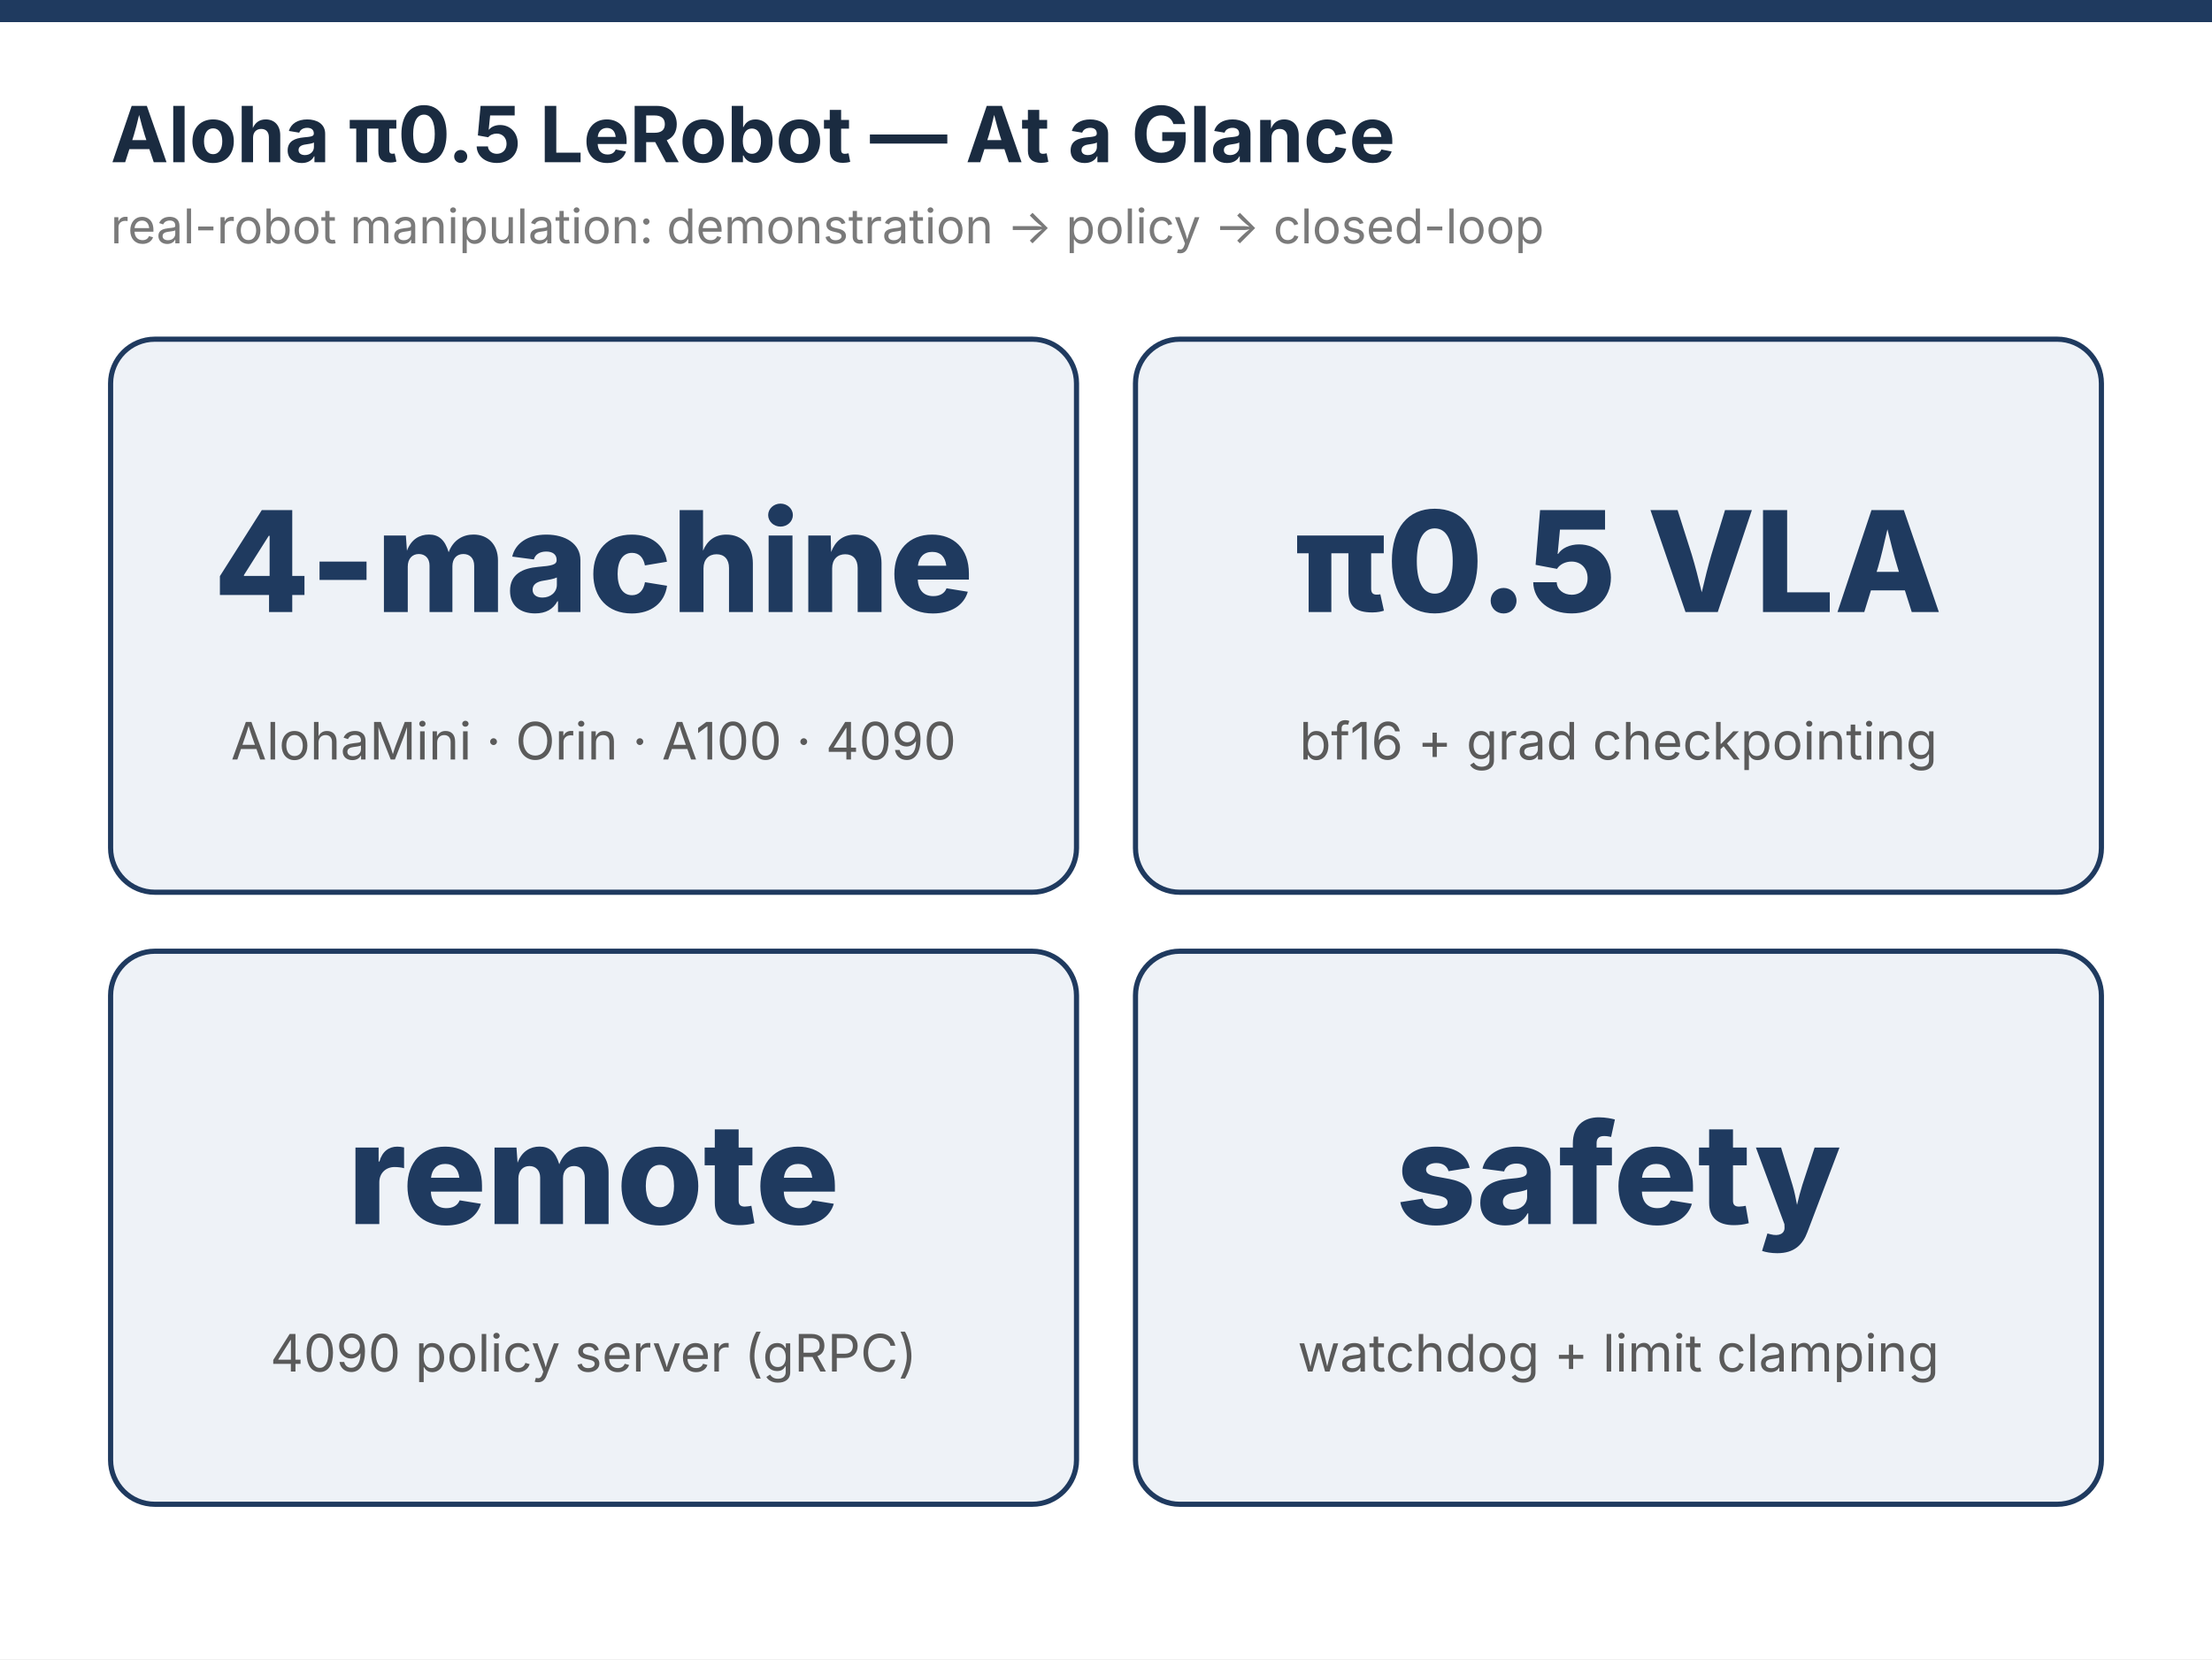
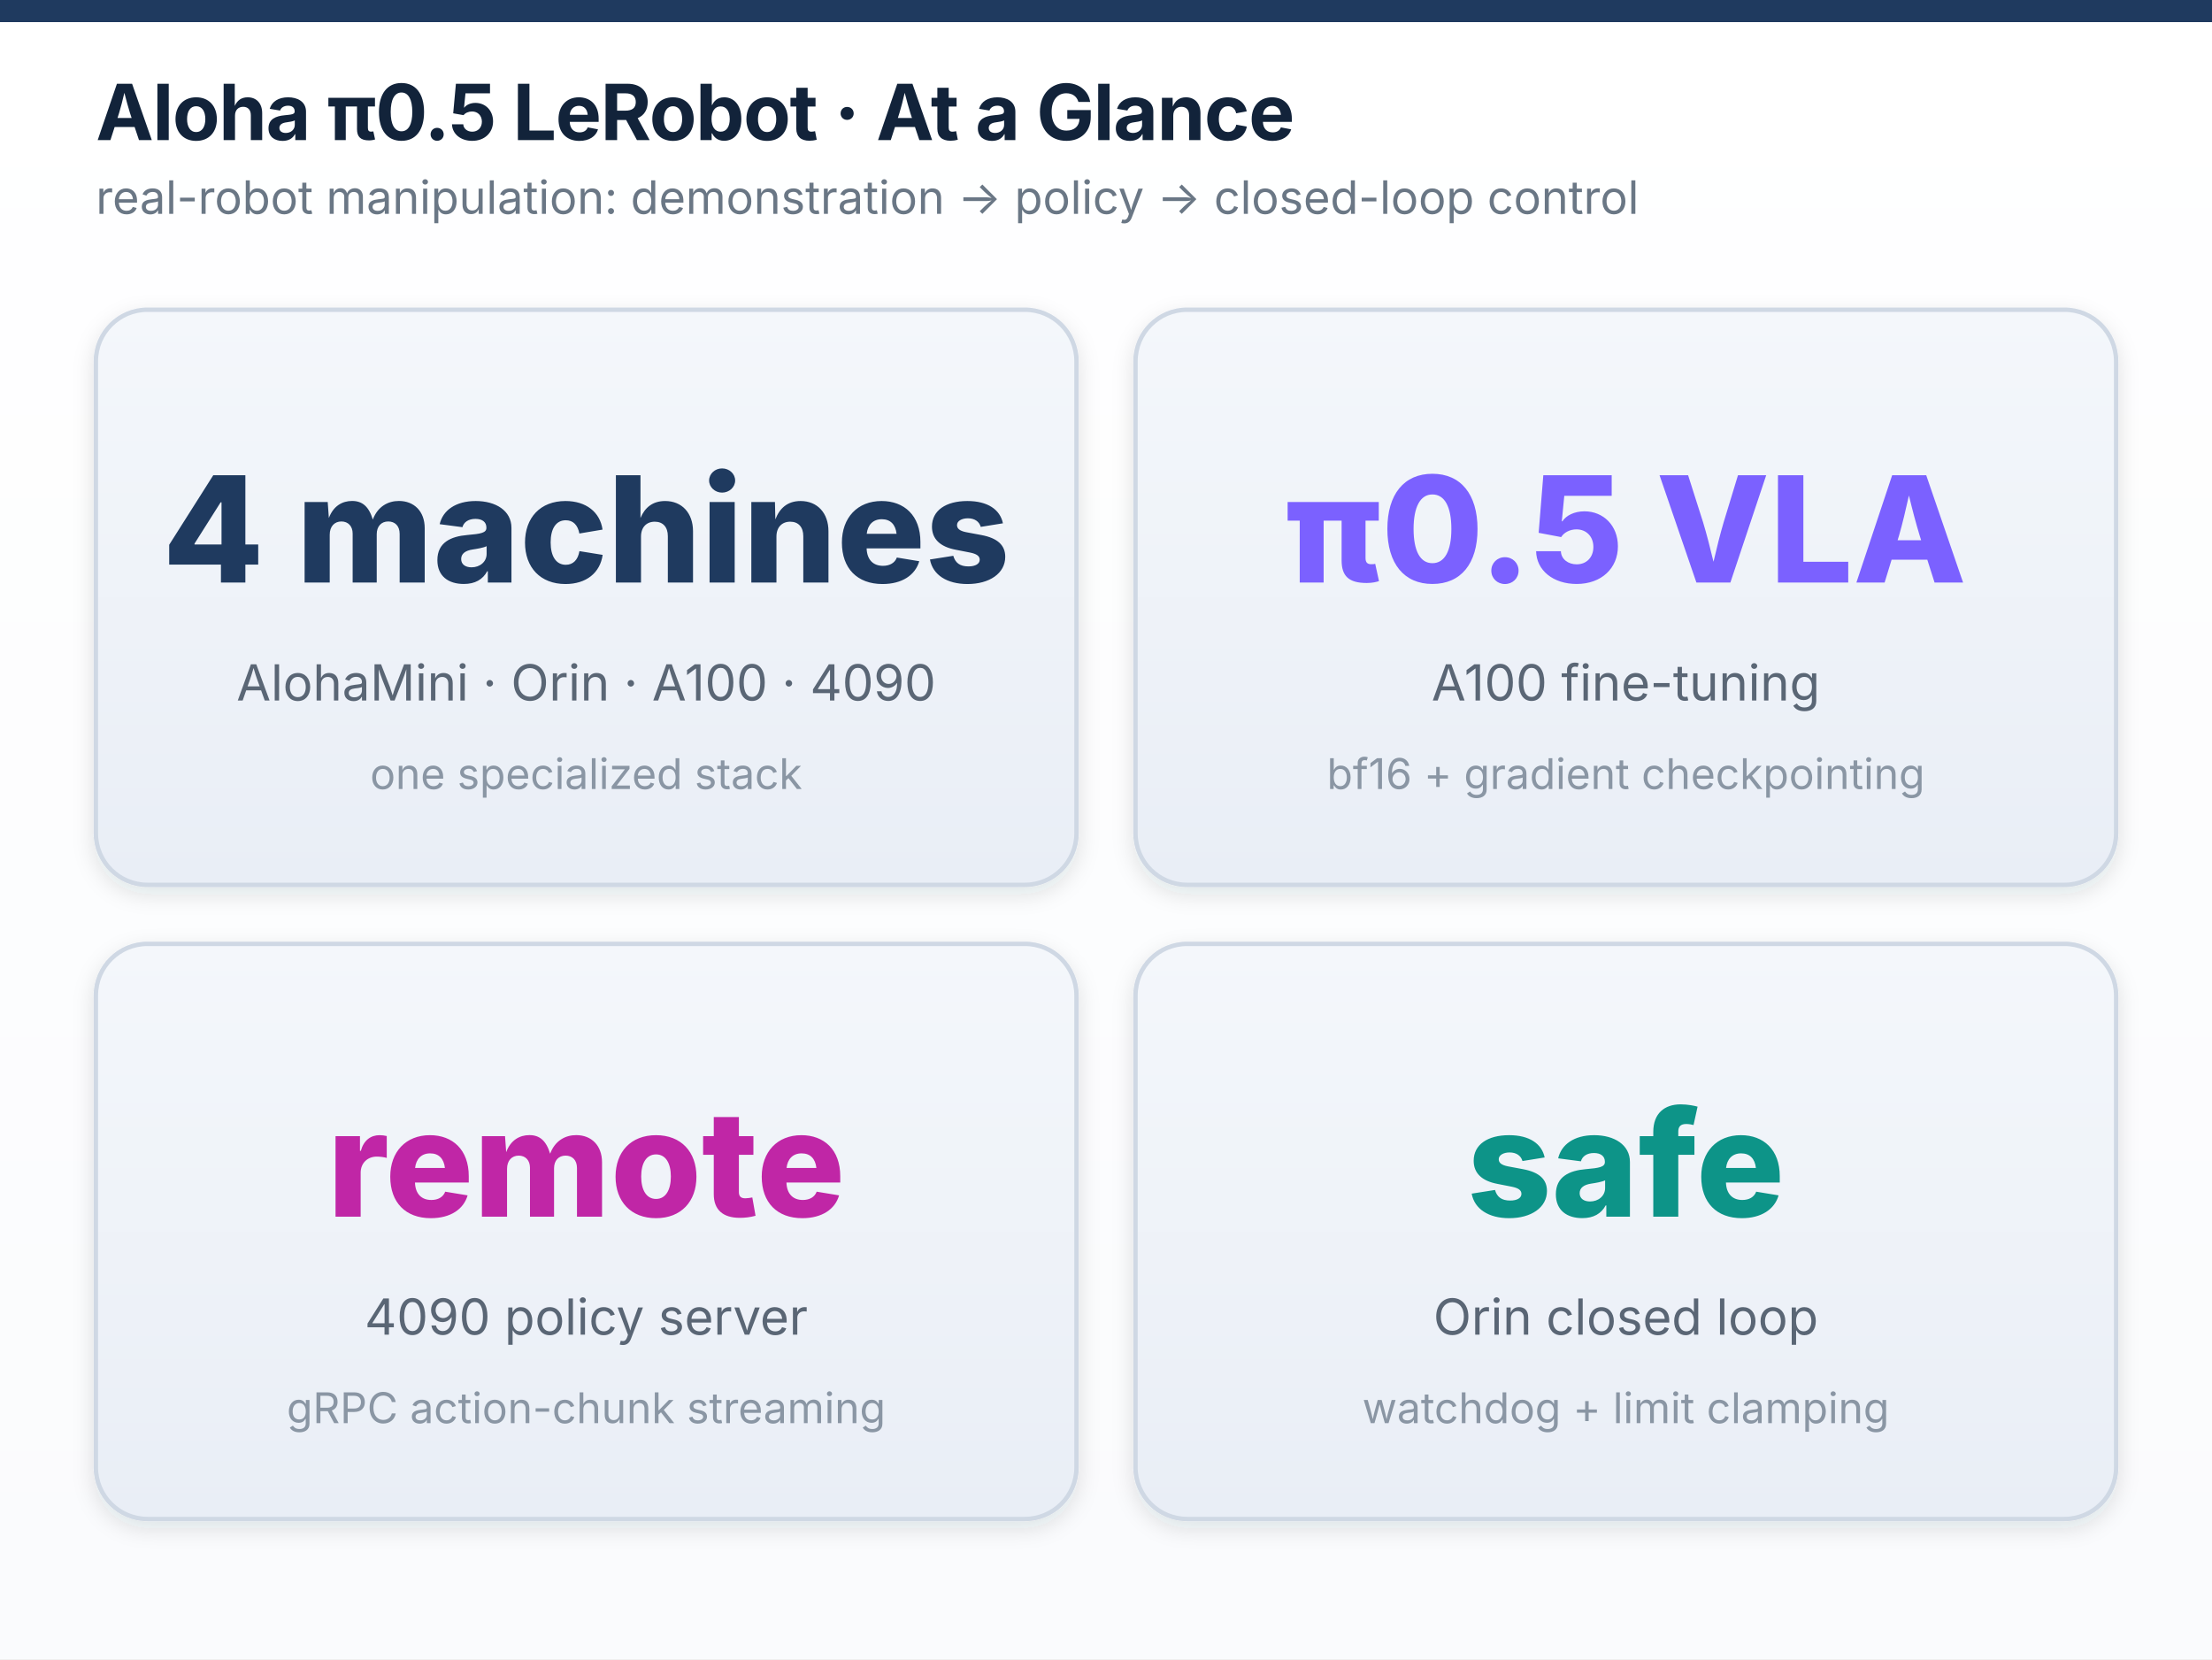
<svg xmlns="http://www.w3.org/2000/svg" viewBox="0 0 600 450" font-family="'Inter','Helvetica Neue',Arial,sans-serif">
-   <rect width="600" height="450" fill="#ffffff" />
+   <defs>
+     <linearGradient id="apg" x1="0" y1="0" x2="0" y2="1">
+       <stop offset="0" stop-color="#ffffff" />
+       <stop offset="1" stop-color="#fafbfd" />
+     </linearGradient>
+     <linearGradient id="acard" x1="0" y1="0" x2="0" y2="1">
+       <stop offset="0" stop-color="#f4f7fb" />
+       <stop offset="1" stop-color="#e9eef6" />
+     </linearGradient>
+     <filter id="ads" x="-30%" y="-30%" width="160%" height="160%">
+       <feDropShadow dx="0" dy="2" stdDeviation="3" flood-color="#1a2b40" flood-opacity="0.12" />
+     </filter>
+   </defs>
+   <rect width="600" height="450" fill="url(#apg)" />
  <rect x="0" y="0" width="600" height="6" fill="#1f3a5f" />
-   <text x="30" y="44" fill="#1a2b40" font-size="21" font-weight="700">Aloha π0.5 LeRobot — At a Glance</text>
-   <text x="30" y="66" fill="#7a7a7a" font-size="13">real-robot manipulation: demonstration → policy → closed-loop</text>
-   <g>
-     <rect x="30" y="92" width="262" height="150" rx="12" fill="#eef2f7" stroke="#1f3a5f" stroke-width="1.4" />
-     <rect x="308" y="92" width="262" height="150" rx="12" fill="#eef2f7" stroke="#1f3a5f" stroke-width="1.4" />
-     <rect x="30" y="258" width="262" height="150" rx="12" fill="#eef2f7" stroke="#1f3a5f" stroke-width="1.4" />
-     <rect x="308" y="258" width="262" height="150" rx="12" fill="#eef2f7" stroke="#1f3a5f" stroke-width="1.4" />
+   <text x="26" y="38" fill="#12233a" font-size="21" font-weight="700" letter-spacing="-0.3">Aloha π0.5 LeRobot · At a Glance</text>
+   <text x="26" y="58" fill="#6a7785" font-size="12.5">real-robot manipulation: demonstration → policy → closed-loop control</text>
+   <g filter="url(#ads)">
+     <rect x="26" y="84" width="266" height="156" rx="14" fill="url(#acard)" stroke="#cfd8e4" stroke-width="1.2" />
+     <rect x="308" y="84" width="266" height="156" rx="14" fill="url(#acard)" stroke="#cfd8e4" stroke-width="1.2" />
+     <rect x="26" y="256" width="266" height="156" rx="14" fill="url(#acard)" stroke="#cfd8e4" stroke-width="1.2" />
+     <rect x="308" y="256" width="266" height="156" rx="14" fill="url(#acard)" stroke="#cfd8e4" stroke-width="1.2" />
  </g>
-   <text x="161" y="166" fill="#1f3a5f" font-size="38" font-weight="800" text-anchor="middle">4-machine</text>
-   <text x="161" y="206" fill="#5a5a5a" font-size="14" text-anchor="middle">AlohaMini · Orin · A100 · 4090</text>
-   <text x="439" y="166" fill="#1f3a5f" font-size="38" font-weight="800" text-anchor="middle">π0.5 VLA</text>
-   <text x="439" y="206" fill="#5a5a5a" font-size="14" text-anchor="middle">bf16 + grad checkpointing</text>
-   <text x="161" y="332" fill="#1f3a5f" font-size="38" font-weight="800" text-anchor="middle">remote</text>
-   <text x="161" y="372" fill="#5a5a5a" font-size="14" text-anchor="middle">4090 policy server (gRPC)</text>
-   <text x="439" y="332" fill="#1f3a5f" font-size="38" font-weight="800" text-anchor="middle">safety</text>
-   <text x="439" y="372" fill="#5a5a5a" font-size="14" text-anchor="middle">watchdog + limit clamping</text>
+   <text x="159" y="158" fill="#1f3a5f" font-size="40" font-weight="800" text-anchor="middle">4 machines</text>
+   <text x="159" y="190" fill="#5a6675" font-size="13.5" text-anchor="middle">AlohaMini · Orin · A100 · 4090</text>
+   <text x="159" y="214" fill="#8a96a4" font-size="11.5" text-anchor="middle">one specialized stack</text>
+   <text x="441" y="158" fill="#7b61ff" font-size="40" font-weight="800" text-anchor="middle">π0.5 VLA</text>
+   <text x="441" y="190" fill="#5a6675" font-size="13.5" text-anchor="middle">A100 fine-tuning</text>
+   <text x="441" y="214" fill="#8a96a4" font-size="11.5" text-anchor="middle">bf16 + gradient checkpointing</text>
+   <text x="159" y="330" fill="#c026a6" font-size="40" font-weight="800" text-anchor="middle">remote</text>
+   <text x="159" y="362" fill="#5a6675" font-size="13.5" text-anchor="middle">4090 policy server</text>
+   <text x="159" y="386" fill="#8a96a4" font-size="11.5" text-anchor="middle">gRPC action-chunk streaming</text>
+   <text x="441" y="330" fill="#0d9488" font-size="40" font-weight="800" text-anchor="middle">safe</text>
+   <text x="441" y="362" fill="#5a6675" font-size="13.5" text-anchor="middle">Orin closed loop</text>
+   <text x="441" y="386" fill="#8a96a4" font-size="11.5" text-anchor="middle">watchdog + limit clamping</text>
</svg>
